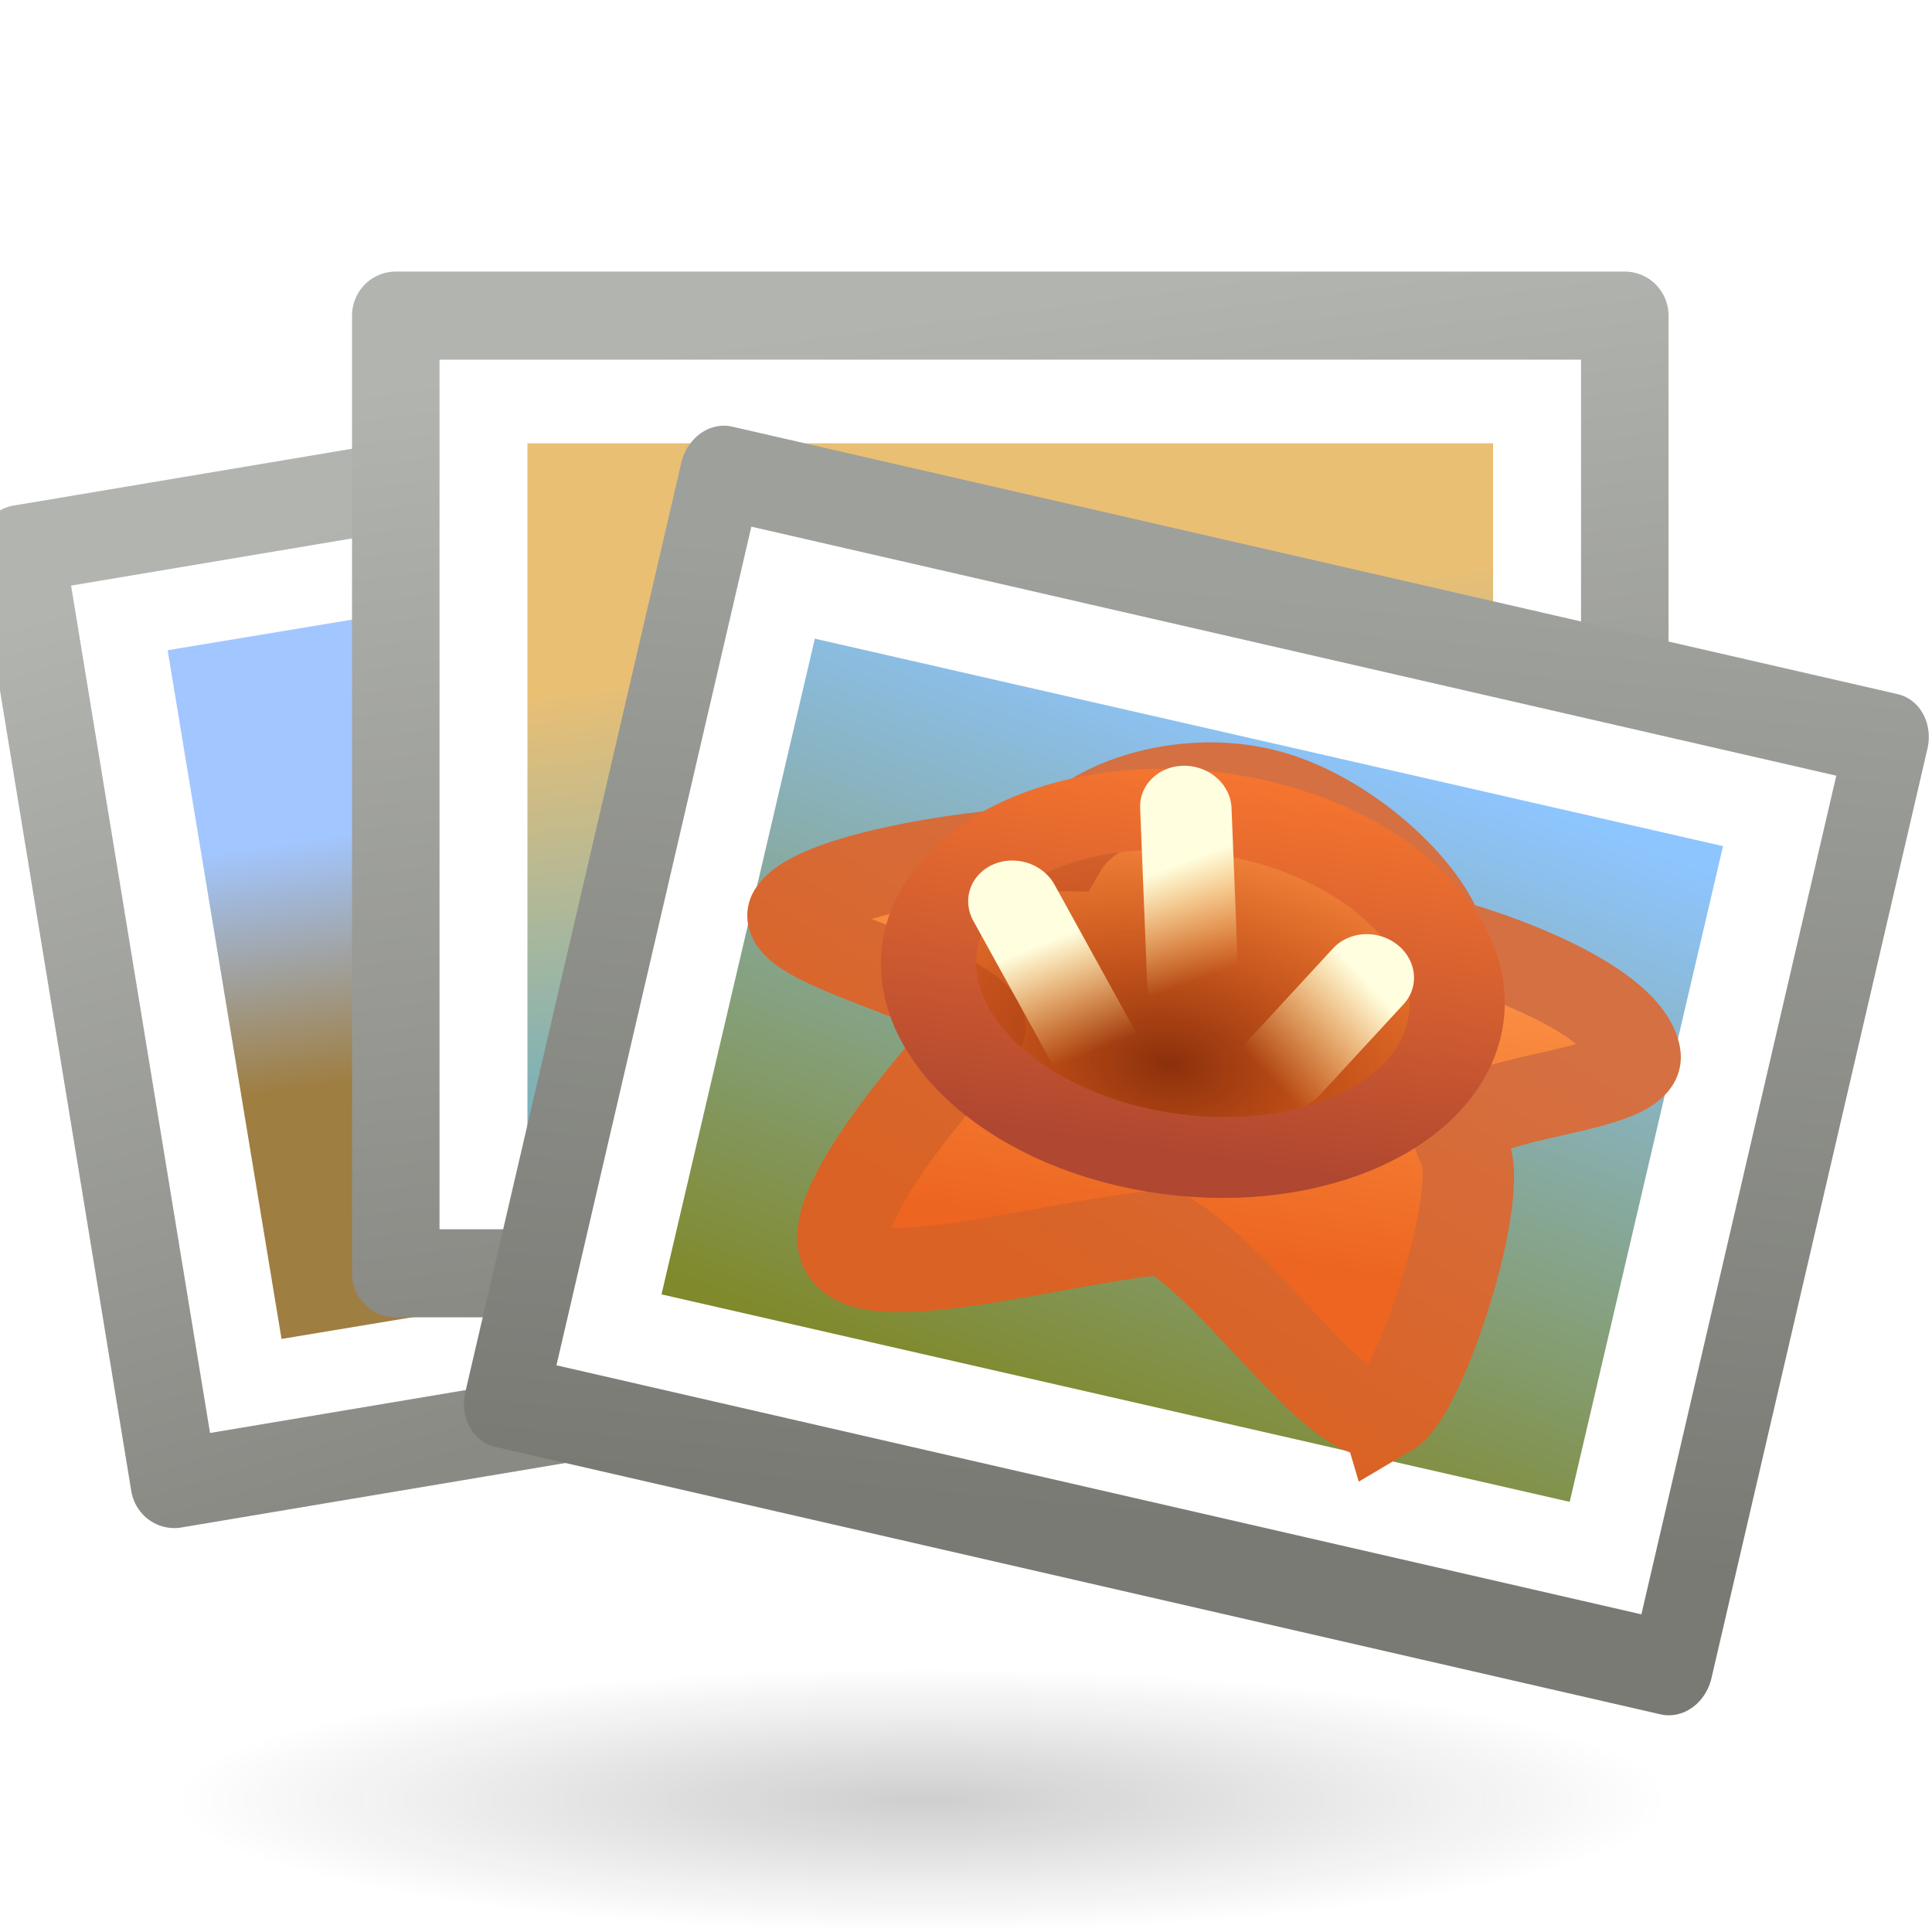
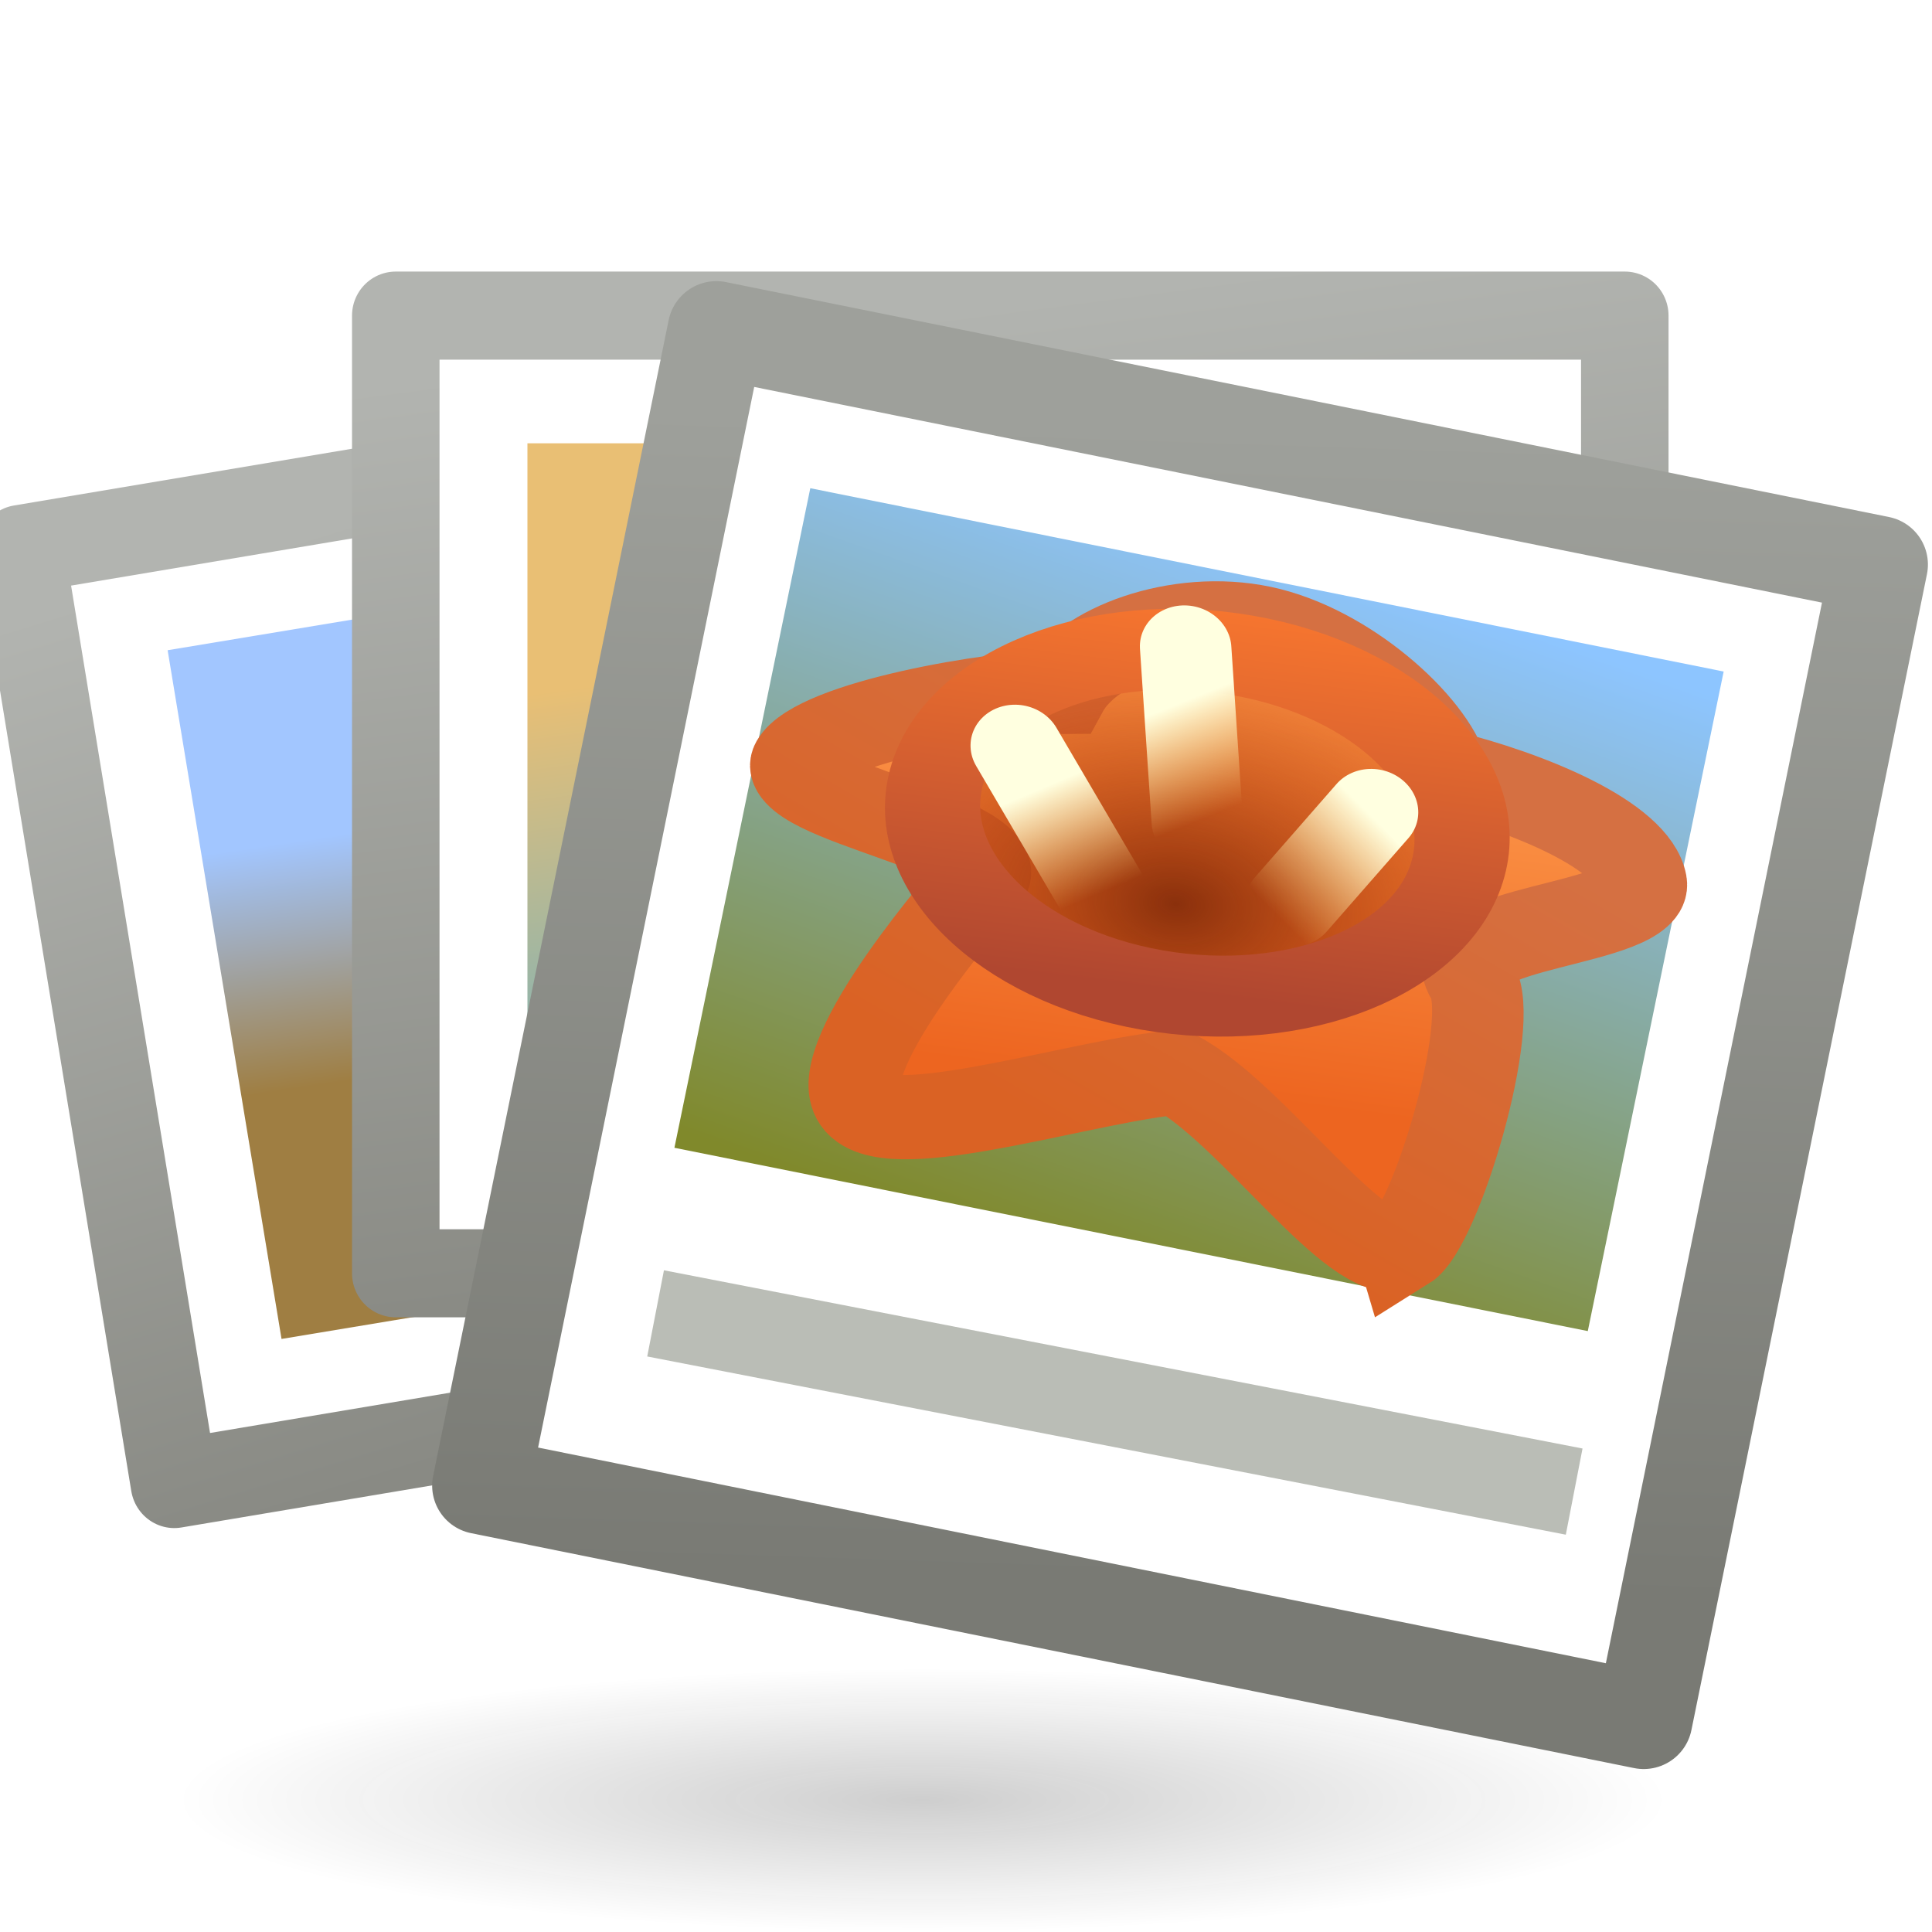
<svg xmlns="http://www.w3.org/2000/svg" xmlns:xlink="http://www.w3.org/1999/xlink" width="22.008" height="22.004" id="svg3045" version="1.1">
  <defs id="defs3047">
    <linearGradient id="linearGradient6794-107-466-97" y2="31" y1="20.987" gradientTransform="matrix(1,0,0,0.7744999,7.999984,0.4657507)" x2="15.75" gradientUnits="userSpaceOnUse" xlink:href="#linearGradient6513-961-304" x1="9.293" />
    <linearGradient id="linearGradient6513-961-304">
      <stop offset="0" id="stop7672" style="stop-color:#ffffff;stop-opacity:1" />
      <stop offset="1" id="stop7674" style="stop-color:#ffffff;stop-opacity:1" />
    </linearGradient>
    <linearGradient id="linearGradient6796-836-17-82" y2="2.562" y1="32.562" gradientTransform="matrix(1,0,0,0.7744999,9.999999,3.56375)" x2="15" gradientUnits="userSpaceOnUse" xlink:href="#linearGradient6527-840-903" x1="20.062" />
    <linearGradient id="linearGradient6527-840-903">
      <stop offset="0" id="stop7678" style="stop-color:#898a84;stop-opacity:1;" />
      <stop offset="1" id="stop7680" style="stop-color:#b2b4b0;stop-opacity:1;" />
    </linearGradient>
    <linearGradient id="linearGradient6798-298-851-218" y2="23.569" y1="15.57" gradientTransform="matrix(0.915876,0,0,0.7769317,9.654619,1.969669)" x2="18.462" gradientUnits="userSpaceOnUse" xlink:href="#linearGradient6963-199-896" x1="18.637" />
    <linearGradient id="linearGradient6963-199-896">
      <stop offset="0" id="stop7684" style="stop-color:#a2c6ff;stop-opacity:1" />
      <stop offset="1" id="stop7686" style="stop-color:#9f7e42;stop-opacity:1" />
    </linearGradient>
    <linearGradient id="linearGradient6938-583-502" x1="10.625" y1="9.375" gradientTransform="matrix(1,0,0,0.7741935,0.9999852,-2.532258)" x2="15.75" gradientUnits="userSpaceOnUse" xlink:href="#linearGradient6513-892-891" y2="31" />
    <linearGradient id="linearGradient6513-892-891">
      <stop offset="0" id="stop7696" style="stop-color:#ffffff;stop-opacity:1" />
      <stop offset="1" id="stop7698" style="stop-color:#ffffff;stop-opacity:1" />
    </linearGradient>
    <linearGradient id="linearGradient6959-132-289" x1="20.062" y1="32.562" gradientTransform="matrix(1,0,0,0.7741935,3,0.5645163)" x2="15" gradientUnits="userSpaceOnUse" xlink:href="#linearGradient6527-416-784" y2="2.562" />
    <linearGradient id="linearGradient6527-416-784">
      <stop offset="0" id="stop7702" style="stop-color:#898a84;stop-opacity:1;" />
      <stop offset="1" id="stop7704" style="stop-color:#b2b4b0;stop-opacity:1;" />
    </linearGradient>
    <linearGradient id="linearGradient6957-488-329" x1="10" y1="11.375" gradientTransform="matrix(0.9368086,0,0,0.7999854,2.263826,2.500429)" x2="12.081" gradientUnits="userSpaceOnUse" xlink:href="#linearGradient6149-483-74" y2="24.456" />
    <linearGradient id="linearGradient6149-483-74">
      <stop offset="0" id="stop7708" style="stop-color:#e9bf74;stop-opacity:1" />
      <stop offset="1" id="stop7710" style="stop-color:#77b1bc;stop-opacity:1" />
    </linearGradient>
    <radialGradient id="radialGradient7028-916" r="14.407" gradientTransform="matrix(1,0,0,0.2367408,0,-11.76243)" cx="5.038" cy="-15.411" gradientUnits="userSpaceOnUse" xlink:href="#linearGradient6939-277" fy="-15.411" fx="5.038" />
    <linearGradient id="linearGradient6939-277">
      <stop offset="0" id="stop6990" style="stop-color:#0a0a0a;stop-opacity:1;" />
      <stop offset="1" id="stop6992" style="stop-color:#0a0a0a;stop-opacity:0;" />
    </linearGradient>
    <linearGradient xlink:href="#linearGradient6513-648-914" id="linearGradient5507" gradientUnits="userSpaceOnUse" gradientTransform="matrix(0.4520792,0,0,0.3200143,24.64449,6.38621)" x1="10.625" y1="9.375" x2="15.75" y2="31" />
    <linearGradient id="linearGradient6513-648-914">
      <stop offset="0" id="stop7570" style="stop-color:#ffffff;stop-opacity:1" />
      <stop offset="1" id="stop7572" style="stop-color:#ffffff;stop-opacity:1" />
    </linearGradient>
    <linearGradient xlink:href="#linearGradient6527-582-184" id="linearGradient5509" gradientUnits="userSpaceOnUse" gradientTransform="matrix(0.4520792,0,0,0.3200143,25.54866,7.666267)" x1="20.062" y1="32.562" x2="15" y2="2.562" />
    <linearGradient id="linearGradient6527-582-184">
      <stop offset="0" id="stop7576" style="stop-color:#797a74;stop-opacity:1;" />
      <stop offset="1" id="stop7578" style="stop-color:#9ea09b;stop-opacity:1;" />
    </linearGradient>
    <linearGradient xlink:href="#linearGradient2782-839-396" id="linearGradient5511" gradientUnits="userSpaceOnUse" gradientTransform="matrix(0.3759764,0,0,0.292935,26.13857,7.759949)" x1="21.594" y1="6.342" x2="17.27" y2="32.699" />
    <linearGradient id="linearGradient2782-839-396">
      <stop offset="0" id="stop7582" style="stop-color:#8dc5ff;stop-opacity:1" />
      <stop offset="1" id="stop7584" style="stop-color:#80892b;stop-opacity:1" />
    </linearGradient>
    <linearGradient xlink:href="#linearGradient2855-649-911" id="linearGradient5513" gradientUnits="userSpaceOnUse" gradientTransform="matrix(1.344353,0.012734,0.01402106,1.299912,-2.276,-6.221664)" x1="17.089" y1="25.117" x2="16.374" y2="16.541" />
    <linearGradient id="linearGradient2855-649-911">
      <stop offset="0" id="stop7624" style="stop-color:#ed6520;stop-opacity:1" />
      <stop offset="1" id="stop7626" style="stop-color:#ff9e50;stop-opacity:1" />
    </linearGradient>
    <linearGradient xlink:href="#linearGradient2849-135-305" id="linearGradient5515" gradientUnits="userSpaceOnUse" gradientTransform="matrix(1.344353,0.012734,0.01402106,1.299912,-2.276,-6.221664)" x1="10.257" y1="24.583" x2="13.592" y2="15.521" />
    <linearGradient id="linearGradient2849-135-305">
      <stop offset="0" id="stop7630" style="stop-color:#da6224;stop-opacity:1" />
      <stop offset="1" id="stop7632" style="stop-color:#d57042;stop-opacity:1" />
    </linearGradient>
    <radialGradient xlink:href="#linearGradient2891-388-107" id="radialGradient5517" gradientUnits="userSpaceOnUse" gradientTransform="matrix(1.813171,-7.680244e-7,1.042223e-6,1.396339,-15.45026,-9.149679)" cx="19" cy="22.472" fx="19" fy="22.472" r="2" />
    <linearGradient id="linearGradient2891-388-107">
      <stop offset="0" id="stop7636" style="stop-color:#8a300c;stop-opacity:1;" />
      <stop offset="1" id="stop7638" style="stop-color:#ec510c;stop-opacity:0" />
    </linearGradient>
    <linearGradient xlink:href="#linearGradient2885-866-809" id="linearGradient5519" gradientUnits="userSpaceOnUse" x1="18.369" y1="23.025" x2="18.154" y2="19.235" />
    <linearGradient id="linearGradient2885-866-809">
      <stop offset="0" id="stop7642" style="stop-color:#b04730;stop-opacity:1" />
      <stop offset="1" id="stop7644" style="stop-color:#ff7b2f;stop-opacity:1" />
    </linearGradient>
    <linearGradient xlink:href="#linearGradient2911-613-519" id="linearGradient5521" gradientUnits="userSpaceOnUse" gradientTransform="matrix(0.8327897,0,0,1.120885,3.056084,-2.099038)" x1="24.133" y1="17.595" x2="22.515" y2="20.58" />
    <linearGradient id="linearGradient2911-613-519">
      <stop offset="0" id="stop7648" style="stop-color:#ffffe0;stop-opacity:1;" />
      <stop offset="1" id="stop7650" style="stop-color:#ffe588;stop-opacity:0;" />
    </linearGradient>
    <linearGradient xlink:href="#linearGradient2911-198-956" id="linearGradient5523" gradientUnits="userSpaceOnUse" gradientTransform="matrix(0.8588038,0,0,1.114034,2.470933,-2.223658)" x1="16.313" y1="19.596" x2="17.798" y2="22.172" />
    <linearGradient id="linearGradient2911-198-956">
      <stop offset="0" id="stop7654" style="stop-color:#ffffe0;stop-opacity:1;" />
      <stop offset="1" id="stop7656" style="stop-color:#ffe588;stop-opacity:0;" />
    </linearGradient>
    <linearGradient xlink:href="#linearGradient2911-977-39" id="linearGradient5525" gradientUnits="userSpaceOnUse" gradientTransform="matrix(0.8327886,0,0,1.057645,2.939291,-1.345881)" x1="18" y1="18" x2="19.488" y2="20.631" />
    <linearGradient id="linearGradient2911-977-39">
      <stop offset="0" id="stop7660" style="stop-color:#ffffe0;stop-opacity:1;" />
      <stop offset="1" id="stop7662" style="stop-color:#ffe588;stop-opacity:0;" />
    </linearGradient>
-     <linearGradient xlink:href="#linearGradient6513-648-914" id="linearGradient3415" gradientUnits="userSpaceOnUse" gradientTransform="matrix(0.4520792,0,0,0.3200143,24.64449,6.38621)" x1="10.625" y1="9.375" x2="15.75" y2="31" />
-     <linearGradient xlink:href="#linearGradient6527-582-184" id="linearGradient3417" gradientUnits="userSpaceOnUse" gradientTransform="matrix(0.4520792,0,0,0.3200143,25.54866,7.666267)" x1="20.062" y1="32.562" x2="15" y2="2.562" />
-     <linearGradient xlink:href="#linearGradient2782-839-396" id="linearGradient3419" gradientUnits="userSpaceOnUse" gradientTransform="matrix(0.3759764,0,0,0.292935,26.13857,7.759949)" x1="21.594" y1="6.342" x2="17.27" y2="32.699" />
-     <linearGradient xlink:href="#linearGradient2855-649-911" id="linearGradient3421" gradientUnits="userSpaceOnUse" gradientTransform="matrix(1.344353,0.012734,0.01402106,1.299912,-2.276,-6.221664)" x1="17.089" y1="25.117" x2="16.374" y2="16.541" />
-     <linearGradient xlink:href="#linearGradient2849-135-305" id="linearGradient3423" gradientUnits="userSpaceOnUse" gradientTransform="matrix(1.344353,0.012734,0.01402106,1.299912,-2.276,-6.221664)" x1="10.257" y1="24.583" x2="13.592" y2="15.521" />
-     <radialGradient xlink:href="#linearGradient2891-388-107" id="radialGradient3425" gradientUnits="userSpaceOnUse" gradientTransform="matrix(1.813171,-7.680244e-7,1.042223e-6,1.396339,-15.45026,-9.149679)" cx="19" cy="22.472" fx="19" fy="22.472" r="2" />
-     <linearGradient xlink:href="#linearGradient2885-866-809" id="linearGradient3427" gradientUnits="userSpaceOnUse" x1="18.369" y1="23.025" x2="18.154" y2="19.235" />
-     <linearGradient xlink:href="#linearGradient2911-613-519" id="linearGradient3429" gradientUnits="userSpaceOnUse" gradientTransform="matrix(0.8327897,0,0,1.120885,3.056084,-2.099038)" x1="24.133" y1="17.595" x2="22.515" y2="20.58" />
-     <linearGradient xlink:href="#linearGradient2911-198-956" id="linearGradient3431" gradientUnits="userSpaceOnUse" gradientTransform="matrix(0.8588038,0,0,1.114034,2.470933,-2.223658)" x1="16.313" y1="19.596" x2="17.798" y2="22.172" />
-     <linearGradient xlink:href="#linearGradient2911-977-39" id="linearGradient3433" gradientUnits="userSpaceOnUse" gradientTransform="matrix(0.8327886,0,0,1.057645,2.939291,-1.345881)" x1="18" y1="18" x2="19.488" y2="20.631" />
    <linearGradient xlink:href="#linearGradient6513-892-891" id="linearGradient3435" gradientUnits="userSpaceOnUse" gradientTransform="matrix(1,0,0,0.7741935,0.9999852,-2.532258)" x1="10.625" y1="9.375" x2="15.75" y2="31" />
    <linearGradient xlink:href="#linearGradient6527-416-784" id="linearGradient3437" gradientUnits="userSpaceOnUse" gradientTransform="matrix(1,0,0,0.7741935,3,0.5645163)" x1="20.062" y1="32.562" x2="15" y2="2.562" />
    <linearGradient xlink:href="#linearGradient6149-483-74" id="linearGradient3439" gradientUnits="userSpaceOnUse" gradientTransform="matrix(0.9368086,0,0,0.7999854,2.263826,2.500429)" x1="10" y1="11.375" x2="12.081" y2="24.456" />
    <linearGradient xlink:href="#linearGradient6513-961-304" id="linearGradient3441" gradientUnits="userSpaceOnUse" gradientTransform="matrix(1,0,0,0.7744999,7.999984,0.4657507)" x1="9.293" y1="20.987" x2="15.75" y2="31" />
    <linearGradient xlink:href="#linearGradient6527-840-903" id="linearGradient3443" gradientUnits="userSpaceOnUse" gradientTransform="matrix(1,0,0,0.7744999,9.999999,3.56375)" x1="20.062" y1="32.562" x2="15" y2="2.562" />
    <linearGradient xlink:href="#linearGradient6963-199-896" id="linearGradient3445" gradientUnits="userSpaceOnUse" gradientTransform="matrix(0.915876,0,0,0.7769317,9.654619,1.969669)" x1="18.637" y1="15.57" x2="18.462" y2="23.569" />
+     <linearGradient xlink:href="#linearGradient6513-648-914" id="linearGradient2975" gradientUnits="userSpaceOnUse" gradientTransform="matrix(0.4367588,0,0,0.4140407,351.5554,405.8419)" x1="10.625" y1="9.375" x2="15.75" y2="31" />
+     <linearGradient xlink:href="#linearGradient6527-582-184" id="linearGradient2977" gradientUnits="userSpaceOnUse" gradientTransform="matrix(0.4367588,0,0,0.4140407,352.4289,407.4981)" x1="20.062" y1="32.562" x2="15" y2="2.562" />
+     <linearGradient xlink:href="#linearGradient2782-839-396" id="linearGradient2979" gradientUnits="userSpaceOnUse" gradientTransform="matrix(0.3654648,0,0,0.3209724,353.6429,408.0139)" x1="21.594" y1="6.342" x2="17.27" y2="32.699" />
+     <linearGradient xlink:href="#linearGradient2855-649-911" id="linearGradient2981" gradientUnits="userSpaceOnUse" gradientTransform="matrix(1.344353,0.012734,0.01402106,1.299912,-2.276,-6.221664)" x1="17.089" y1="25.117" x2="16.374" y2="16.541" />
+     <linearGradient xlink:href="#linearGradient2849-135-305" id="linearGradient2983" gradientUnits="userSpaceOnUse" gradientTransform="matrix(1.344353,0.012734,0.01402106,1.299912,-2.276,-6.221664)" x1="10.257" y1="24.583" x2="13.592" y2="15.521" />
+     <radialGradient xlink:href="#linearGradient2891-388-107" id="radialGradient2985" gradientUnits="userSpaceOnUse" gradientTransform="matrix(1.813171,-7.680244e-7,1.042223e-6,1.396339,-15.45026,-9.149679)" cx="19" cy="22.472" fx="19" fy="22.472" r="2" />
+     <linearGradient xlink:href="#linearGradient2885-866-809" id="linearGradient2987" gradientUnits="userSpaceOnUse" x1="18.369" y1="23.025" x2="18.154" y2="19.235" />
+     <linearGradient xlink:href="#linearGradient2911-613-519" id="linearGradient2989" gradientUnits="userSpaceOnUse" gradientTransform="matrix(0.8327897,0,0,1.120885,3.056084,-2.099038)" x1="24.133" y1="17.595" x2="22.515" y2="20.58" />
+     <linearGradient xlink:href="#linearGradient2911-198-956" id="linearGradient2991" gradientUnits="userSpaceOnUse" gradientTransform="matrix(0.8588038,0,0,1.114034,2.470933,-2.223658)" x1="16.313" y1="19.596" x2="17.798" y2="22.172" />
+     <linearGradient xlink:href="#linearGradient2911-977-39" id="linearGradient2993" gradientUnits="userSpaceOnUse" gradientTransform="matrix(0.8327886,0,0,1.057645,2.939291,-1.345881)" x1="18" y1="18" x2="19.488" y2="20.631" />
+     <linearGradient xlink:href="#linearGradient2782-839-396" id="linearGradient8107" gradientUnits="userSpaceOnUse" gradientTransform="matrix(0.3654648,0,0,0.3209724,356.4642,404.3095)" x1="21.594" y1="6.342" x2="17.27" y2="32.699" />
+     <linearGradient xlink:href="#linearGradient6513-648-914" id="linearGradient8110" gradientUnits="userSpaceOnUse" gradientTransform="matrix(0.4359878,0,0,0.4334662,354.2223,401.9009)" x1="10.625" y1="9.375" x2="15.75" y2="31" />
+     <linearGradient xlink:href="#linearGradient6527-582-184" id="linearGradient8112" gradientUnits="userSpaceOnUse" gradientTransform="matrix(0.4359878,0,0,0.4334662,355.0943,403.6348)" x1="20.062" y1="32.562" x2="15" y2="2.562" />
+     <linearGradient xlink:href="#linearGradient6513-648-914" id="linearGradient8126" gradientUnits="userSpaceOnUse" gradientTransform="matrix(0.4359878,0,0,0.4334662,354.2223,401.9009)" x1="10.625" y1="9.375" x2="15.75" y2="31" />
+     <linearGradient xlink:href="#linearGradient6527-582-184" id="linearGradient8128" gradientUnits="userSpaceOnUse" gradientTransform="matrix(0.4359878,0,0,0.4334662,355.0943,403.6348)" x1="20.062" y1="32.562" x2="15" y2="2.562" />
+     <linearGradient xlink:href="#linearGradient2782-839-396" id="linearGradient8130" gradientUnits="userSpaceOnUse" gradientTransform="matrix(0.3654648,0,0,0.3209724,356.4642,404.3095)" x1="21.594" y1="6.342" x2="17.27" y2="32.699" />
+     <linearGradient xlink:href="#linearGradient2855-649-911" id="linearGradient8132" gradientUnits="userSpaceOnUse" gradientTransform="matrix(1.344353,0.012734,0.01402106,1.299912,-2.276,-6.221664)" x1="17.089" y1="25.117" x2="16.374" y2="16.541" />
+     <linearGradient xlink:href="#linearGradient2849-135-305" id="linearGradient8134" gradientUnits="userSpaceOnUse" gradientTransform="matrix(1.344353,0.012734,0.01402106,1.299912,-2.276,-6.221664)" x1="10.257" y1="24.583" x2="13.592" y2="15.521" />
+     <radialGradient xlink:href="#linearGradient2891-388-107" id="radialGradient8136" gradientUnits="userSpaceOnUse" gradientTransform="matrix(1.813171,-7.680244e-7,1.042223e-6,1.396339,-15.45026,-9.149679)" cx="19" cy="22.472" fx="19" fy="22.472" r="2" />
+     <linearGradient xlink:href="#linearGradient2885-866-809" id="linearGradient8138" gradientUnits="userSpaceOnUse" x1="18.369" y1="23.025" x2="18.154" y2="19.235" />
+     <linearGradient xlink:href="#linearGradient2911-613-519" id="linearGradient8140" gradientUnits="userSpaceOnUse" gradientTransform="matrix(0.8327897,0,0,1.120885,3.056084,-2.099038)" x1="24.133" y1="17.595" x2="22.515" y2="20.58" />
+     <linearGradient xlink:href="#linearGradient2911-198-956" id="linearGradient8142" gradientUnits="userSpaceOnUse" gradientTransform="matrix(0.8588038,0,0,1.114034,2.470933,-2.223658)" x1="16.313" y1="19.596" x2="17.798" y2="22.172" />
+     <linearGradient xlink:href="#linearGradient2911-977-39" id="linearGradient8144" gradientUnits="userSpaceOnUse" gradientTransform="matrix(0.8327886,0,0,1.057645,2.939291,-1.345881)" x1="18" y1="18" x2="19.488" y2="20.631" />
  </defs>
  <g id="layer1" transform="translate(-346.1386,-401.36)">
    <g id="g6782" transform="matrix(0.4365096,-0.07329104,0.07271701,0.4434637,340.5212,406.0928)">
      <rect id="rect6784" x="12.5" y="5.5" width="31" height="24.009" style="fill:url(#linearGradient3441);fill-opacity:1;fill-rule:nonzero;stroke:url(#linearGradient3443);stroke-width:2.242;stroke-linecap:round;stroke-linejoin:round;stroke-miterlimit:4;stroke-opacity:1;stroke-dasharray:none" />
      <rect id="rect6786" x="15.792" y="8.613" width="24.419" height="17.695" style="fill:url(#linearGradient3445);fill-opacity:1;fill-rule:nonzero;stroke:none" transform="matrix(0.9999983,0.00184259,0.00138506,0.999999,0,0)" />
    </g>
    <g id="g6942" transform="matrix(0.4516151,0,0,0.4545537,348.1631,403.8187)">
      <rect id="rect6556" x="5.5" y="2.5" width="31" height="24" style="fill:url(#linearGradient3435);fill-opacity:1;fill-rule:nonzero;stroke:url(#linearGradient3437);stroke-width:2.207;stroke-linecap:round;stroke-linejoin:round;stroke-miterlimit:4;stroke-opacity:1;stroke-dasharray:none" />
      <rect id="rect6558" x="8.821" y="5.7" width="24.357" height="17.6" style="fill:url(#linearGradient3439);fill-opacity:1;fill-rule:nonzero;stroke:none" />
    </g>
    <path id="path7026" transform="matrix(0.5899787,0,0,0.4397802,353.6747,428.6417)" d="m 19.445,-15.411 c 0,1.884 -6.45,3.411 -14.407,3.411 -7.957,0 -14.407,-1.527 -14.407,-3.411 0,-1.884 6.45,-3.411 14.407,-3.411 7.957,0 14.407,1.527 14.407,3.411 z" style="opacity:0.2;fill:url(#radialGradient7028-916);fill-opacity:1;stroke:none" />
-     <g style="display:inline" id="g5487" transform="matrix(0.9479419,0.2150818,-0.2382671,1.069555,331.1824,391.8998)">
-       <rect transform="matrix(0.9999975,0.00221932,-0.01030941,0.9999469,0,0)" id="rect5489" x="26.679" y="8.466" width="14.014" height="9.92" style="fill:url(#linearGradient3415);fill-opacity:1;fill-rule:nonzero;stroke:url(#linearGradient3417);stroke-width:0.969;stroke-linecap:round;stroke-linejoin:round;stroke-miterlimit:4;stroke-opacity:1;stroke-dasharray:none" />
-       <rect id="rect5491" x="28.201" y="9.963" width="10.917" height="7.001" ry="0" style="fill:url(#linearGradient3419);fill-opacity:1;fill-rule:nonzero;stroke:none" transform="matrix(0.9999991,0.00132387,-0.0118523,0.9999298,0,0)" />
-       <g transform="matrix(0.4857544,9.2544067e-4,-0.00473992,0.3946616,24.43388,6.431559)" id="g5493">
+     <g id="g8114" transform="matrix(0.9816046,0.1909249,-0.1909249,0.9816046,85.97406,-61.97501)">
+       <rect transform="matrix(0.999974,0.0072067,-0.00891339,0.9999603,0,0)" id="rect5489" x="356.184" y="404.718" width="13.516" height="13.437" style="fill:url(#linearGradient8126);fill-opacity:1;fill-rule:nonzero;stroke:url(#linearGradient8128);stroke-width:1.107;stroke-linecap:round;stroke-linejoin:round;stroke-miterlimit:4;stroke-opacity:1;stroke-dasharray:none" />
+       <rect id="rect5491" x="358.469" y="406.724" width="10.612" height="7.671" ry="0" style="fill:url(#linearGradient8130);fill-opacity:1;fill-rule:nonzero;stroke:none" transform="matrix(0.9999822,0.00596336,-0.01106239,0.9999388,0,0)" />
+       <g transform="matrix(0.4721655,0.00312515,-0.00484432,0.4324391,350.4185,404.9106)" id="g5493">
        <g id="g5495" transform="translate(-2.000015,-4)">
-           <path id="path5497" d="m 27.282,29.592 c -0.967,0.708 -4.166,-2.713 -6.19,-3.382 -2.01,0.631 -6.051,3.106 -7.187,2.56 -1.3,-0.625 1.108,-5.415 1.649,-6.488 0.697,-1.384 -5.275,-0.987 -4.93,-2.134 0.341,-1.131 4.392,-2.832 5.91,-3.174 0.374,-1.341 2.4,-2.71 4.417,-2.691 2.017,0.019 4.391,1.534 4.987,2.764 2.106,0.095 4.786,0.663 5.208,1.801 0.416,1.122 -4.611,2.205 -3.517,3.445 0.799,0.905 0.351,6.581 -0.346,7.301 z" style="fill:url(#linearGradient3421);fill-opacity:1;fill-rule:nonzero;stroke:url(#linearGradient3423);stroke-width:2.213;stroke-linecap:round;stroke-linejoin:miter;stroke-miterlimit:4;stroke-opacity:1" />
-           <path id="path5499" transform="matrix(3.192389,-0.08999529,-0.1706833,3.037093,-36.6111,-43.93854)" d="m 21,21.5 c 0,0.828 -0.895,1.5 -2,1.5 -1.105,0 -2,-0.672 -2,-1.5 0,-0.828 0.895,-1.5 2,-1.5 1.105,0 2,0.672 2,1.5 z" style="fill:url(#radialGradient3425);fill-opacity:1;fill-rule:nonzero;stroke:url(#linearGradient3427);stroke-width:0.711;stroke-linecap:round;stroke-linejoin:miter;stroke-miterlimit:4;stroke-opacity:1;stroke-dasharray:none" />
-           <path id="path5501" d="m 22.981,21.274 1.476,-2.838" style="fill:none;stroke:url(#linearGradient3429);stroke-width:2.213px;stroke-linecap:round;stroke-linejoin:miter;stroke-opacity:1" />
-           <path id="path5503" d="M 18.899,22.487 15.727,18.631" style="fill:none;stroke:url(#linearGradient3431);stroke-width:2.213px;stroke-linecap:round;stroke-linejoin:miter;stroke-opacity:1" />
-           <path id="path5505" d="M 20.375,19.649 19.245,15.186" style="fill:none;stroke:url(#linearGradient3433);stroke-width:2.213px;stroke-linecap:round;stroke-linejoin:miter;stroke-opacity:1" />
+           <path id="path5497" d="m 27.282,29.592 c -0.967,0.708 -4.166,-2.713 -6.19,-3.382 -2.01,0.631 -6.051,3.106 -7.187,2.56 -1.3,-0.625 1.108,-5.415 1.649,-6.488 0.697,-1.384 -5.275,-0.987 -4.93,-2.134 0.341,-1.131 4.392,-2.832 5.91,-3.174 0.374,-1.341 2.4,-2.71 4.417,-2.691 2.017,0.019 4.391,1.534 4.987,2.764 2.106,0.095 4.786,0.663 5.208,1.801 0.416,1.122 -4.611,2.205 -3.517,3.445 0.799,0.905 0.351,6.581 -0.346,7.301 z" style="fill:url(#linearGradient8132);fill-opacity:1;fill-rule:nonzero;stroke:url(#linearGradient8134);stroke-width:2.213;stroke-linecap:round;stroke-linejoin:miter;stroke-miterlimit:4;stroke-opacity:1" />
+           <path id="path5499" transform="matrix(3.192389,-0.08999529,-0.1706833,3.037093,-36.6111,-43.93854)" d="m 21,21.5 c 0,0.828 -0.895,1.5 -2,1.5 -1.105,0 -2,-0.672 -2,-1.5 0,-0.828 0.895,-1.5 2,-1.5 1.105,0 2,0.672 2,1.5 z" style="fill:url(#radialGradient8136);fill-opacity:1;fill-rule:nonzero;stroke:url(#linearGradient8138);stroke-width:0.711;stroke-linecap:round;stroke-linejoin:miter;stroke-miterlimit:4;stroke-opacity:1;stroke-dasharray:none" />
+           <path id="path5501" d="m 22.981,21.274 1.476,-2.838" style="fill:none;stroke:url(#linearGradient8140);stroke-width:2.213px;stroke-linecap:round;stroke-linejoin:miter;stroke-opacity:1" />
+           <path id="path5503" d="M 18.899,22.487 15.727,18.631" style="fill:none;stroke:url(#linearGradient8142);stroke-width:2.213px;stroke-linecap:round;stroke-linejoin:miter;stroke-opacity:1" />
+           <path id="path5505" d="M 20.375,19.649 19.245,15.186" style="fill:none;stroke:url(#linearGradient8144);stroke-width:2.213px;stroke-linecap:round;stroke-linejoin:miter;stroke-opacity:1" />
        </g>
      </g>
+       <path id="path2995" d="m 354.028,418.4 10.659,-0.005" style="fill:#555753;stroke:#babdb6;stroke-width:1px;stroke-linecap:butt;stroke-linejoin:miter;stroke-opacity:1" />
    </g>
  </g>
</svg>
